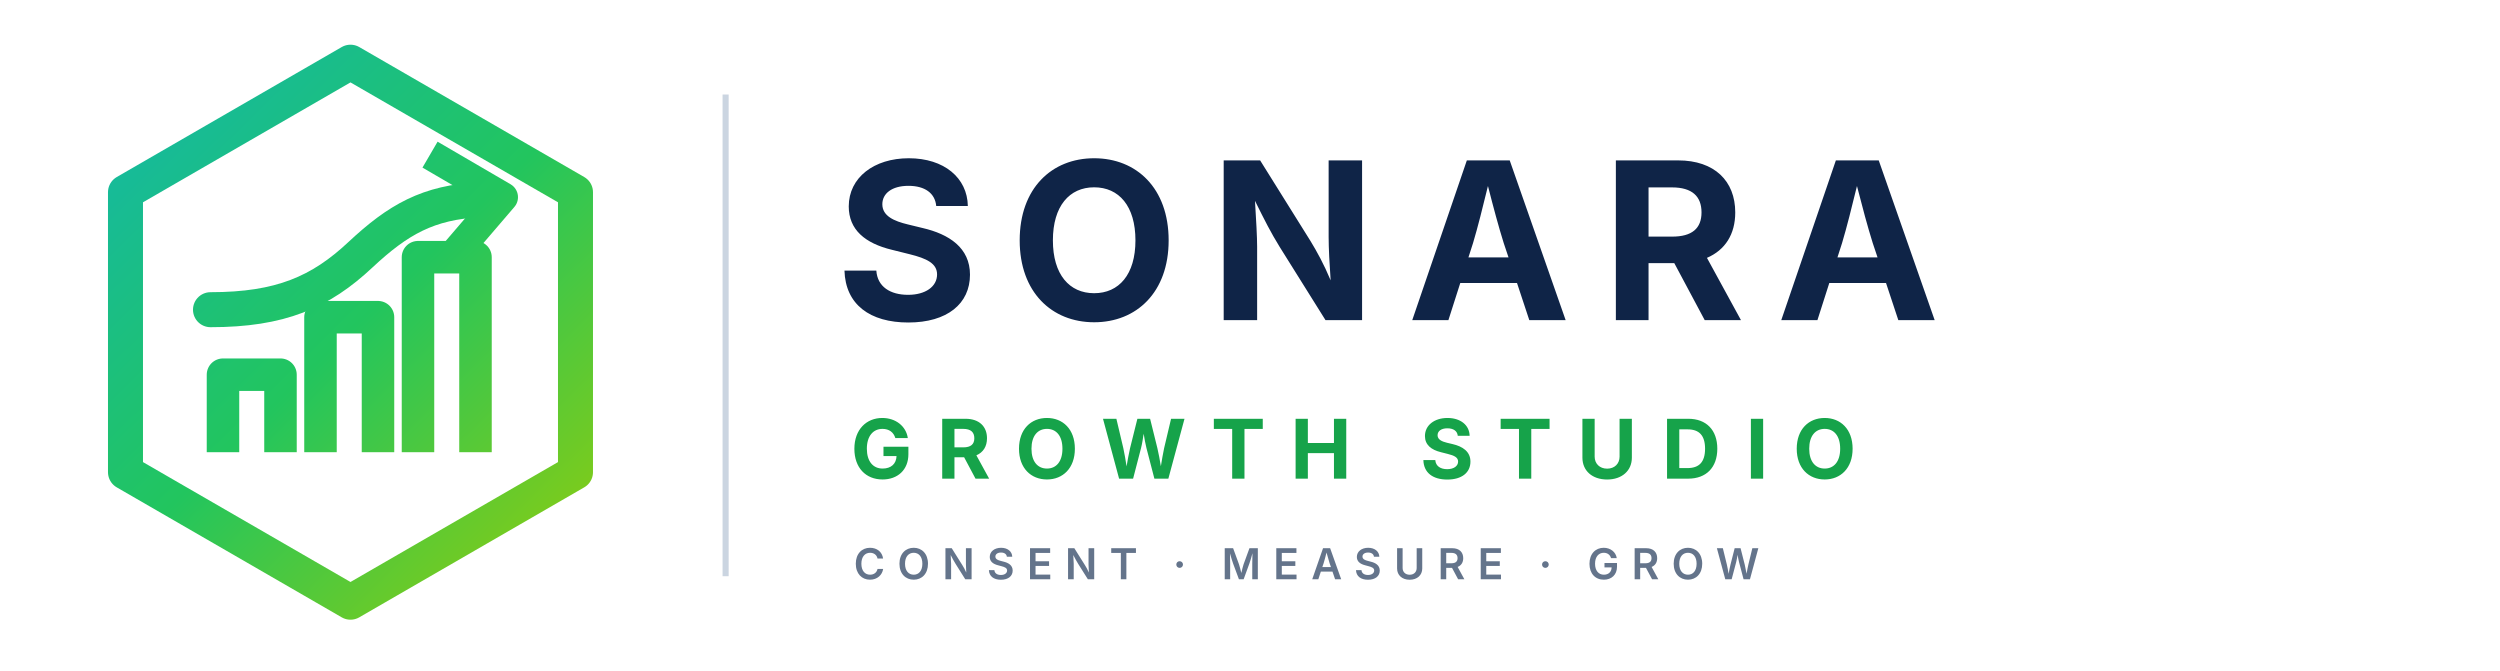
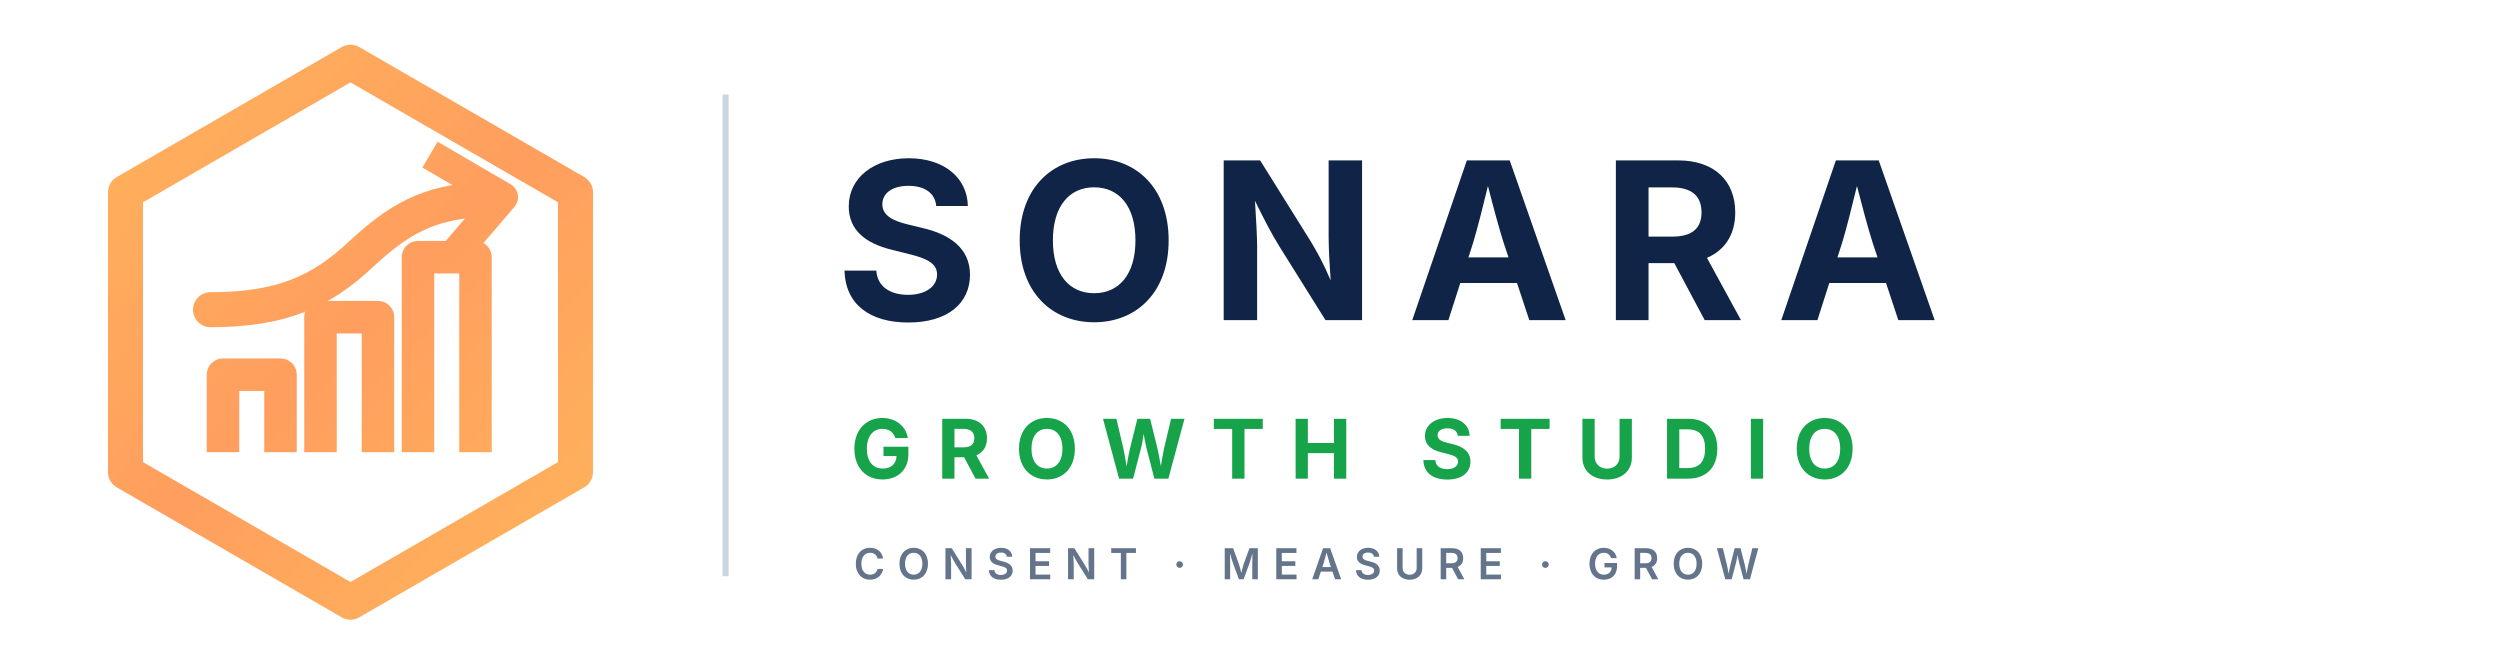
<svg xmlns="http://www.w3.org/2000/svg" viewBox="0 0 820 220" role="img" aria-labelledby="title desc">
  <defs>
    <linearGradient id="g" x1="34" y1="30" x2="216" y2="216" gradientUnits="userSpaceOnUse">
-       <stop stop-color="#14B8A6" />
-       <stop offset=".52" stop-color="#22C55E" />
-       <stop offset="1" stop-color="#84CC16" />
+       <stop stop-color="#FFB25C" />
+       <stop offset=".52" stop-color="#FF9E5E" />
+       <stop offset="1" stop-color="#FFB25C" />
    </linearGradient>
  </defs>
  <g transform="translate(10 4) scale(.82)">
    <path d="M128 20 218 72v112l-90 52-90-52V72z" fill="none" stroke="url(#g)" stroke-width="14" stroke-linejoin="round" />
    <path d="M77 176v-31h23v31M116 176v-54h23v54M155 176v-78h23v78" fill="none" stroke="url(#g)" stroke-width="13" stroke-linejoin="round" />
    <path d="M72 119c28 0 44-7 60-22 15-14 27-21 48-22" fill="none" stroke="url(#g)" stroke-width="14" stroke-linecap="round" />
    <path d="m165 60 24 14-18 21" fill="none" stroke="url(#g)" stroke-width="12" stroke-linecap="square" stroke-linejoin="round" />
  </g>
  <path d="M238 31v158" stroke="#CBD5E1" stroke-width="2" />
  <text x="274" y="105" fill="#0F2447" font-family="Inter,Arial,sans-serif" font-size="72" font-weight="700" letter-spacing="10">SONARA</text>
  <text x="279" y="157" fill="#16A34A" font-family="Inter,Arial,sans-serif" font-size="27" font-weight="700" letter-spacing="8">GROWTH STUDIO</text>
  <text x="280" y="190" fill="#64748B" font-family="Inter,Arial,sans-serif" font-size="14" font-weight="600" letter-spacing="4">CONSENT · MEASURE · GROW</text>
</svg>
